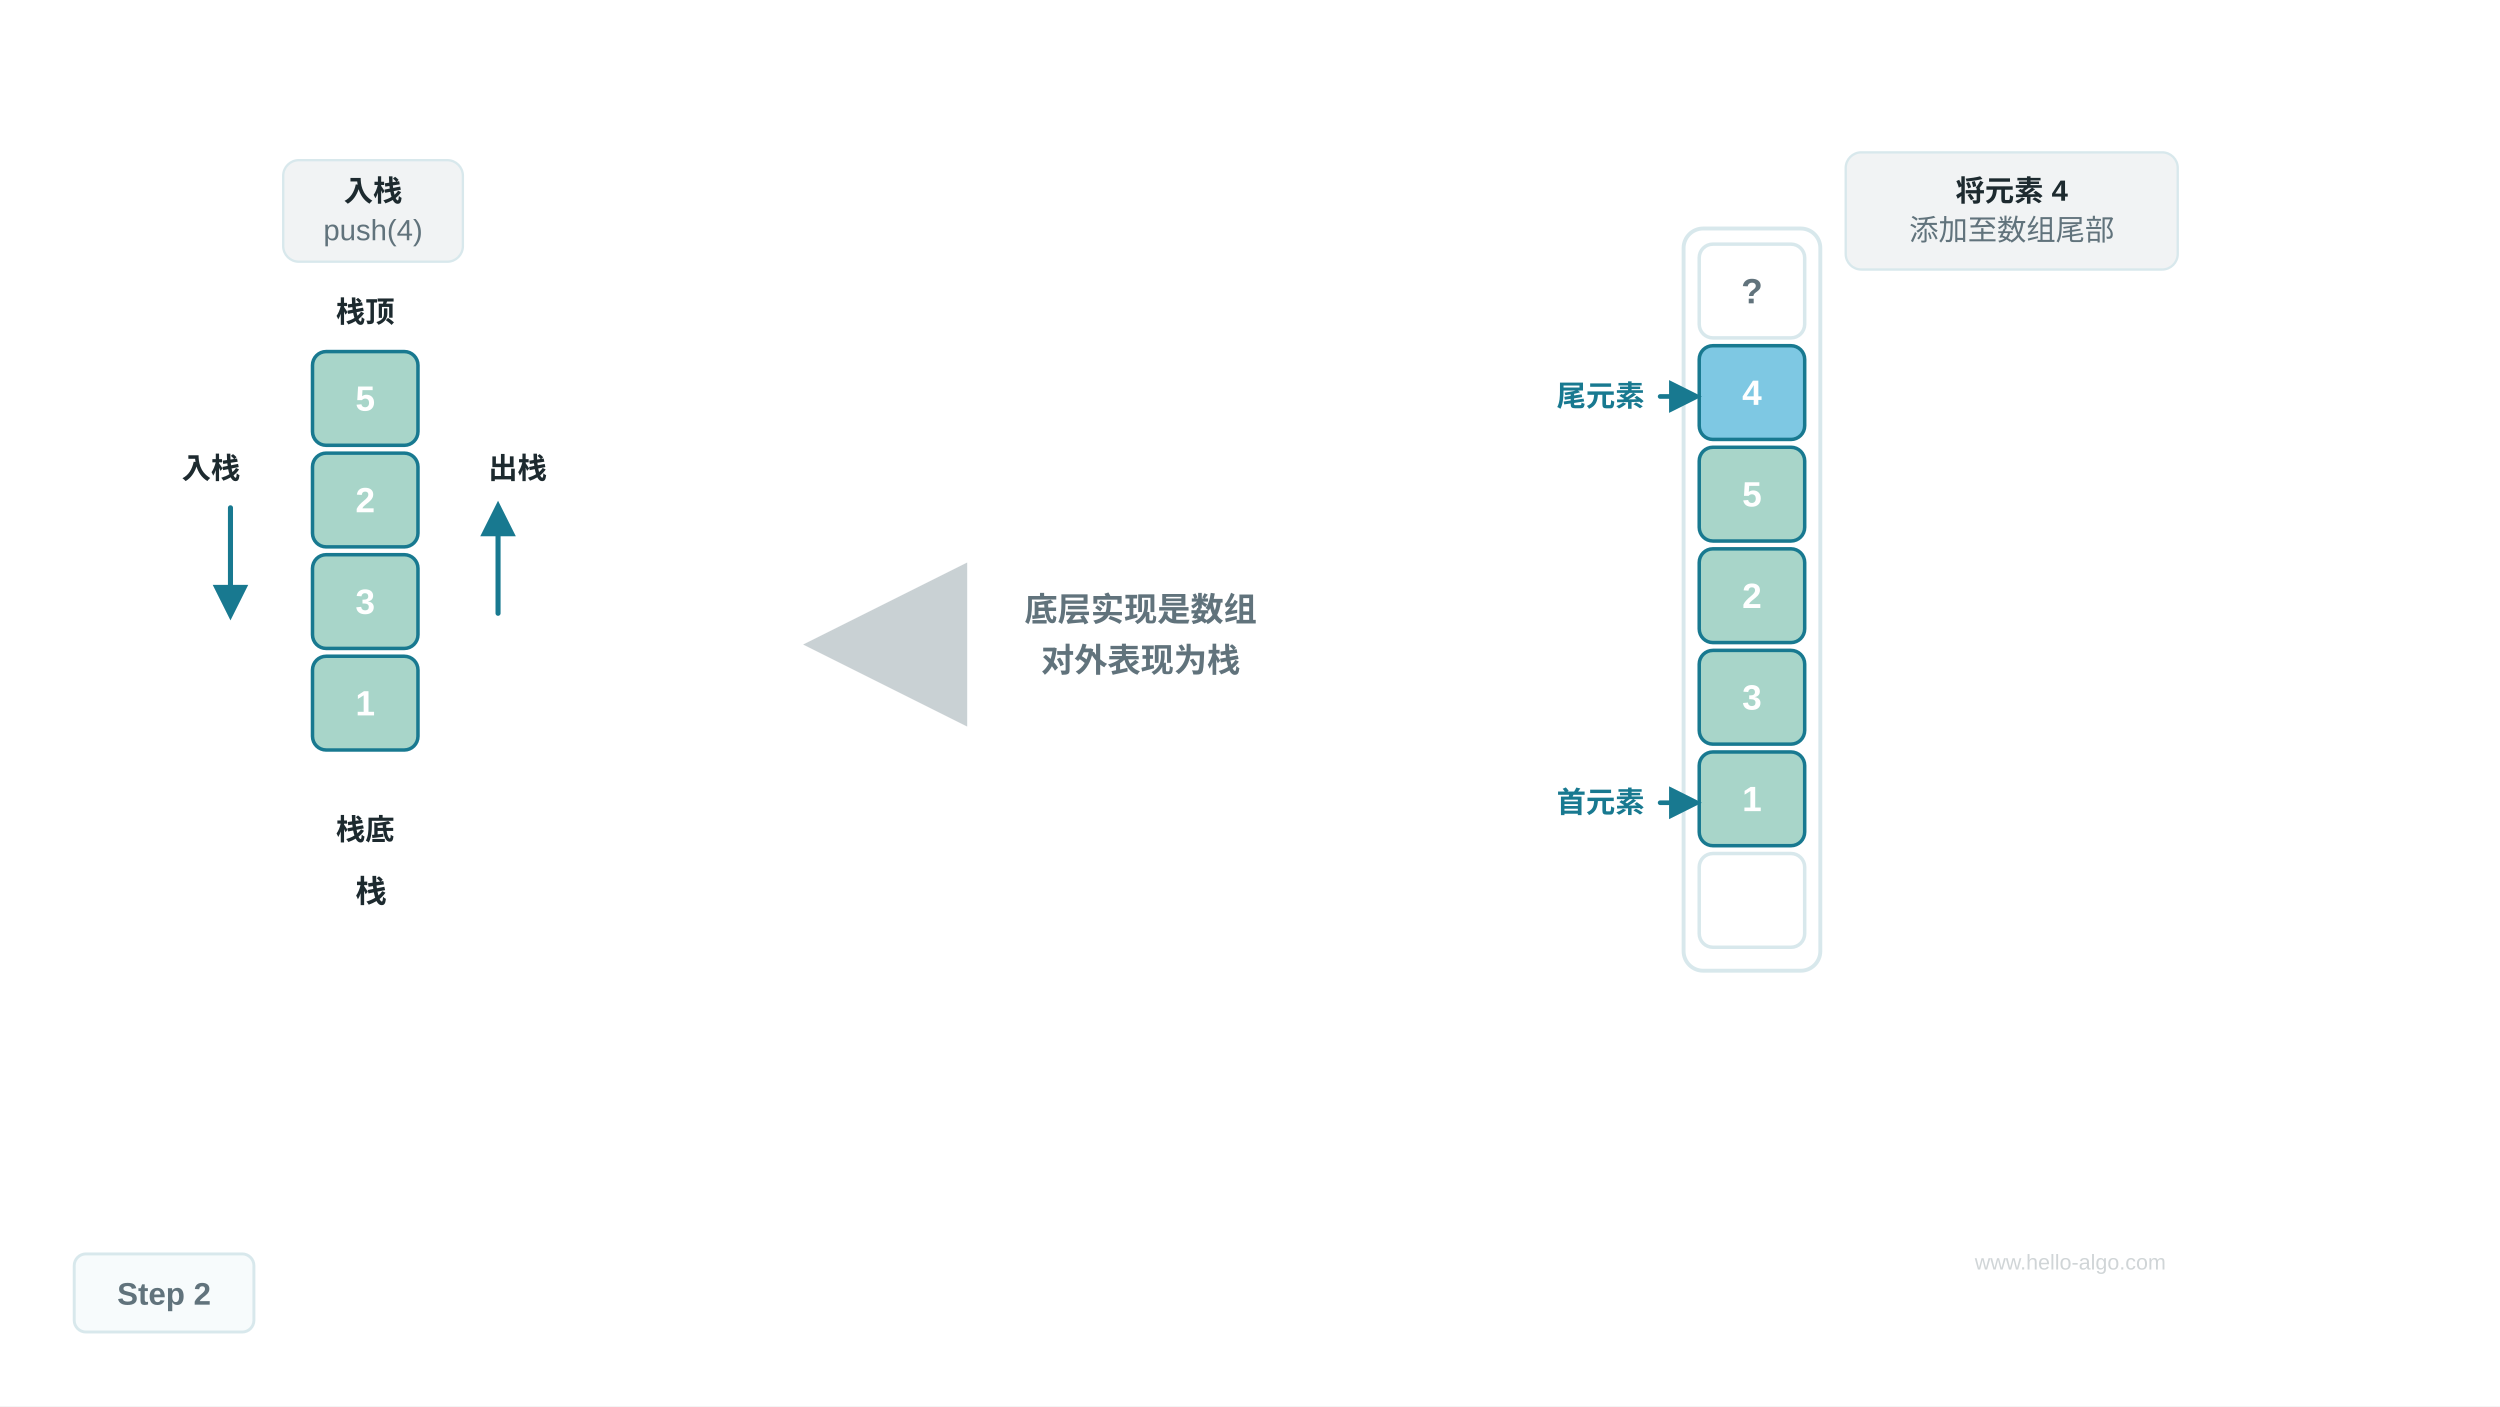
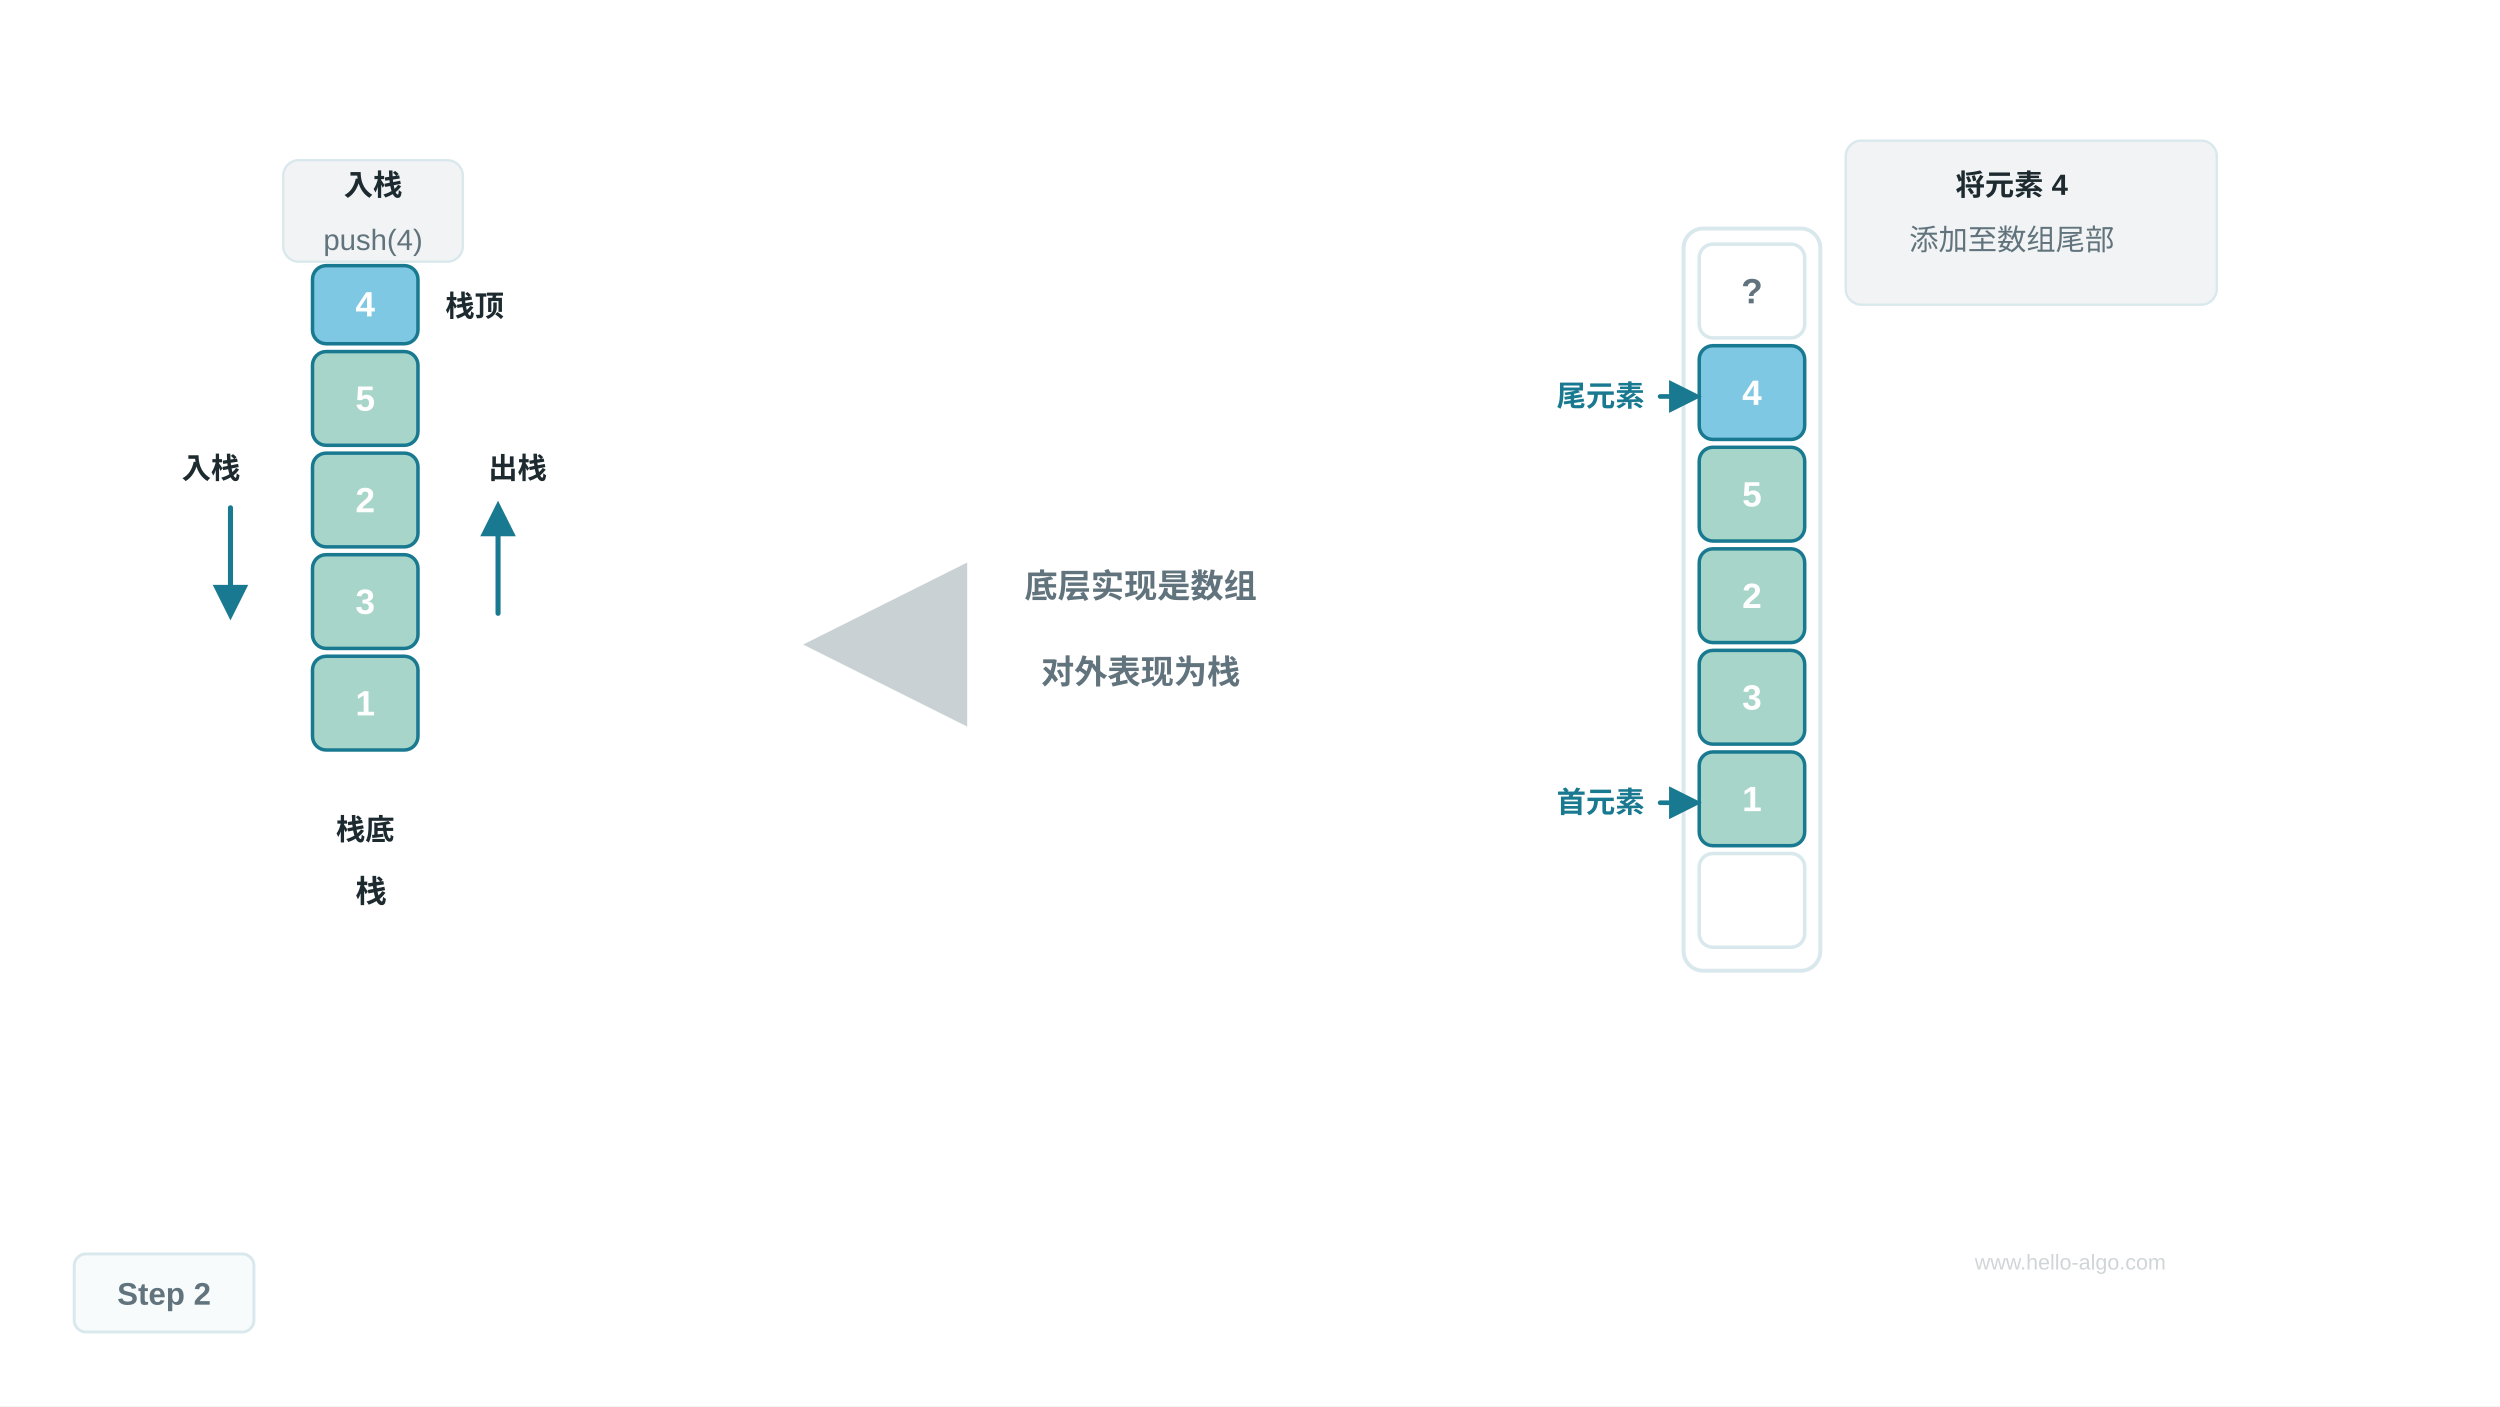
<svg xmlns="http://www.w3.org/2000/svg" viewBox="0 0 1280 720" role="img" aria-label="array stack step 2">
  <defs>
    <filter id="sh" x="-8%" y="-8%" width="116%" height="120%">
      <feDropShadow dx="0" dy="2" stdDeviation="2.5" flood-color="#187990" flood-opacity=".08" />
    </filter>
    <marker id="arrow" viewBox="0 0 10 10" refX="8" refY="5" markerWidth="7" markerHeight="7" orient="auto-start-reverse">
      <path d="M0,0 L10,5 L0,10 Z" fill="#b7c1c5" />
    </marker>
    <marker id="arrowTeal" viewBox="0 0 10 10" refX="8" refY="5" markerWidth="7" markerHeight="7" orient="auto-start-reverse">
      <path d="M0,0 L10,5 L0,10 Z" fill="#187990" />
    </marker>
  </defs>
  <rect width="1280" height="720" fill="#fff" />
  <rect x="145" y="82" width="92" height="52" rx="8" fill="#f1f3f4" stroke="#d8e8ec" stroke-width="1.2" />
-   <text x="191.0" y="103.0" text-anchor="middle" font-family="'Microsoft YaHei', 'PingFang SC', Arial, sans-serif" font-size="15" font-weight="700" fill="#1d2a2f">入栈</text>
-   <text x="191.0" y="123.0" text-anchor="middle" font-family="'Microsoft YaHei', 'PingFang SC', Arial, sans-serif" font-size="15" font-weight="500" fill="#61737c">push(4)</text>
+   <text x="191.0" y="100.0" text-anchor="middle" font-family="'Microsoft YaHei', 'PingFang SC', Arial, sans-serif" font-size="15" font-weight="700" fill="#1d2a2f">入栈</text>
+   <text x="191.0" y="128.0" text-anchor="middle" font-family="'Microsoft YaHei', 'PingFang SC', Arial, sans-serif" font-size="15" font-weight="500" fill="#61737c">push(4)</text>
+   <rect x="160" y="136" width="54" height="40" rx="7" fill="#7ec8e3" stroke="#187990" stroke-width="1.8" />
+   <text x="187.0" y="162.0" text-anchor="middle" font-family="'Microsoft YaHei', 'PingFang SC', Arial, sans-serif" font-size="18" font-weight="700" fill="#fff">4</text>
  <rect x="160" y="180" width="54" height="48" rx="7" fill="#a8d5c9" stroke="#187990" stroke-width="1.8" />
  <text x="187.0" y="210.3" text-anchor="middle" font-family="'Microsoft YaHei', 'PingFang SC', Arial, sans-serif" font-size="18" font-weight="700" fill="#fff">5</text>
  <rect x="160" y="232" width="54" height="48" rx="7" fill="#a8d5c9" stroke="#187990" stroke-width="1.8" />
  <text x="187.0" y="262.3" text-anchor="middle" font-family="'Microsoft YaHei', 'PingFang SC', Arial, sans-serif" font-size="18" font-weight="700" fill="#fff">2</text>
  <rect x="160" y="284" width="54" height="48" rx="7" fill="#a8d5c9" stroke="#187990" stroke-width="1.8" />
  <text x="187.0" y="314.3" text-anchor="middle" font-family="'Microsoft YaHei', 'PingFang SC', Arial, sans-serif" font-size="18" font-weight="700" fill="#fff">3</text>
  <rect x="160" y="336" width="54" height="48" rx="7" fill="#a8d5c9" stroke="#187990" stroke-width="1.8" />
  <text x="187.0" y="366.3" text-anchor="middle" font-family="'Microsoft YaHei', 'PingFang SC', Arial, sans-serif" font-size="18" font-weight="700" fill="#fff">1</text>
-   <text x="187" y="165" text-anchor="middle" font-family="'Microsoft YaHei', 'PingFang SC', Arial, sans-serif" font-size="15" font-weight="700" fill="#1d2a2f">栈顶</text>
+   <text x="228" y="162" text-anchor="start" font-family="'Microsoft YaHei', 'PingFang SC', Arial, sans-serif" font-size="15" font-weight="700" fill="#1d2a2f">栈顶</text>
  <text x="187" y="430" text-anchor="middle" font-family="'Microsoft YaHei', 'PingFang SC', Arial, sans-serif" font-size="15" font-weight="700" fill="#1d2a2f">栈底</text>
  <text x="108" y="245" text-anchor="middle" font-family="'Microsoft YaHei', 'PingFang SC', Arial, sans-serif" font-size="15" font-weight="700" fill="#1d2a2f">入栈</text>
  <line x1="118" y1="260" x2="118" y2="314" stroke="#187990" stroke-width="2.6" stroke-linecap="round" marker-end="url(#arrowTeal)" />
  <text x="265" y="245" text-anchor="middle" font-family="'Microsoft YaHei', 'PingFang SC', Arial, sans-serif" font-size="15" font-weight="700" fill="#1d2a2f">出栈</text>
  <line x1="255" y1="314" x2="255" y2="260" stroke="#187990" stroke-width="2.6" stroke-linecap="round" marker-end="url(#arrowTeal)" />
  <path d="M480 330 H428" stroke="#b7c1c5" stroke-width="12" stroke-linecap="round" marker-end="url(#arrow)" opacity=".75" />
-   <text x="584" y="318" text-anchor="middle" font-family="'Microsoft YaHei', 'PingFang SC', Arial, sans-serif" font-size="17" font-weight="700" fill="#61737c">底层实现是数组</text>
-   <text x="584" y="344" text-anchor="middle" font-family="'Microsoft YaHei', 'PingFang SC', Arial, sans-serif" font-size="17" font-weight="700" fill="#61737c">对外表现为栈</text>
+   <text x="584" y="306" text-anchor="middle" font-family="'Microsoft YaHei', 'PingFang SC', Arial, sans-serif" font-size="17" font-weight="700" fill="#61737c">底层实现是数组</text>
+   <text x="584" y="350" text-anchor="middle" font-family="'Microsoft YaHei', 'PingFang SC', Arial, sans-serif" font-size="17" font-weight="700" fill="#61737c">对外表现为栈</text>
  <text x="190" y="462" text-anchor="middle" font-family="'Microsoft YaHei', 'PingFang SC', Arial, sans-serif" font-size="16" font-weight="700" fill="#1d2a2f">栈</text>
  <rect x="38" y="642" width="92" height="40" rx="6" fill="#f7fbfc" stroke="#d8e8ec" stroke-width="1.5" />
  <text x="84" y="668" text-anchor="middle" font-family="'Microsoft YaHei', 'PingFang SC', Arial, sans-serif" font-size="16" font-weight="700" fill="#61737c">Step 2</text>
  <rect x="862" y="117" width="70" height="380" rx="10" fill="#fff" stroke="#d8e8ec" stroke-width="2" />
  <rect x="870" y="125" width="54" height="48" rx="7" fill="#fff" stroke="#d8e8ec" stroke-width="1.8" />
  <text x="897.0" y="155.3" text-anchor="middle" font-family="'Microsoft YaHei', 'PingFang SC', Arial, sans-serif" font-size="18" font-weight="700" fill="#61737c">?</text>
  <rect x="870" y="177" width="54" height="48" rx="7" fill="#7ec8e3" stroke="#187990" stroke-width="1.8" />
  <text x="897.0" y="207.3" text-anchor="middle" font-family="'Microsoft YaHei', 'PingFang SC', Arial, sans-serif" font-size="18" font-weight="700" fill="#fff">4</text>
  <rect x="870" y="229" width="54" height="48" rx="7" fill="#a8d5c9" stroke="#187990" stroke-width="1.8" />
  <text x="897.0" y="259.3" text-anchor="middle" font-family="'Microsoft YaHei', 'PingFang SC', Arial, sans-serif" font-size="18" font-weight="700" fill="#fff">5</text>
  <rect x="870" y="281" width="54" height="48" rx="7" fill="#a8d5c9" stroke="#187990" stroke-width="1.8" />
  <text x="897.0" y="311.3" text-anchor="middle" font-family="'Microsoft YaHei', 'PingFang SC', Arial, sans-serif" font-size="18" font-weight="700" fill="#fff">2</text>
  <rect x="870" y="333" width="54" height="48" rx="7" fill="#a8d5c9" stroke="#187990" stroke-width="1.8" />
  <text x="897.0" y="363.3" text-anchor="middle" font-family="'Microsoft YaHei', 'PingFang SC', Arial, sans-serif" font-size="18" font-weight="700" fill="#fff">3</text>
  <rect x="870" y="385" width="54" height="48" rx="7" fill="#a8d5c9" stroke="#187990" stroke-width="1.8" />
  <text x="897.0" y="415.3" text-anchor="middle" font-family="'Microsoft YaHei', 'PingFang SC', Arial, sans-serif" font-size="18" font-weight="700" fill="#fff">1</text>
  <rect x="870" y="437" width="54" height="48" rx="7" fill="#fff" stroke="#d8e8ec" stroke-width="1.8" />
  <text x="897.0" y="467.3" text-anchor="middle" font-family="'Microsoft YaHei', 'PingFang SC', Arial, sans-serif" font-size="18" font-weight="700" fill="#61737c" />
  <text x="842" y="208" text-anchor="end" font-family="'Microsoft YaHei', 'PingFang SC', Arial, sans-serif" font-size="15" font-weight="700" fill="#187990">尾元素</text>
  <line x1="850" y1="203" x2="868" y2="203" stroke="#187990" stroke-width="2.4" stroke-linecap="round" marker-end="url(#arrowTeal)" />
  <text x="842" y="416" text-anchor="end" font-family="'Microsoft YaHei', 'PingFang SC', Arial, sans-serif" font-size="15" font-weight="700" fill="#187990">首元素</text>
  <line x1="850" y1="411" x2="868" y2="411" stroke="#187990" stroke-width="2.4" stroke-linecap="round" marker-end="url(#arrowTeal)" />
-   <rect x="945" y="78" width="170" height="60" rx="8" fill="#f1f3f4" stroke="#d8e8ec" stroke-width="1.2" />
-   <text x="1030.0" y="103.0" text-anchor="middle" font-family="'Microsoft YaHei', 'PingFang SC', Arial, sans-serif" font-size="15" font-weight="700" fill="#1d2a2f">将元素 4</text>
-   <text x="1030.0" y="123.0" text-anchor="middle" font-family="'Microsoft YaHei', 'PingFang SC', Arial, sans-serif" font-size="15" font-weight="500" fill="#61737c">添加至数组尾部</text>
+   <rect x="945" y="72" width="190" height="84" rx="8" fill="#f1f3f4" stroke="#d8e8ec" stroke-width="1.2" />
+   <text x="1030.0" y="100.0" text-anchor="middle" font-family="'Microsoft YaHei', 'PingFang SC', Arial, sans-serif" font-size="15" font-weight="700" fill="#1d2a2f">将元素 4</text>
+   <text x="1030.0" y="128.0" text-anchor="middle" font-family="'Microsoft YaHei', 'PingFang SC', Arial, sans-serif" font-size="15" font-weight="500" fill="#61737c">添加至数组尾部</text>
  <text x="1060" y="650" text-anchor="middle" font-family="'Microsoft YaHei', 'PingFang SC', Arial, sans-serif" font-size="11" font-weight="500" fill="#d0d5d7">www.hello-algo.com</text>
</svg>
